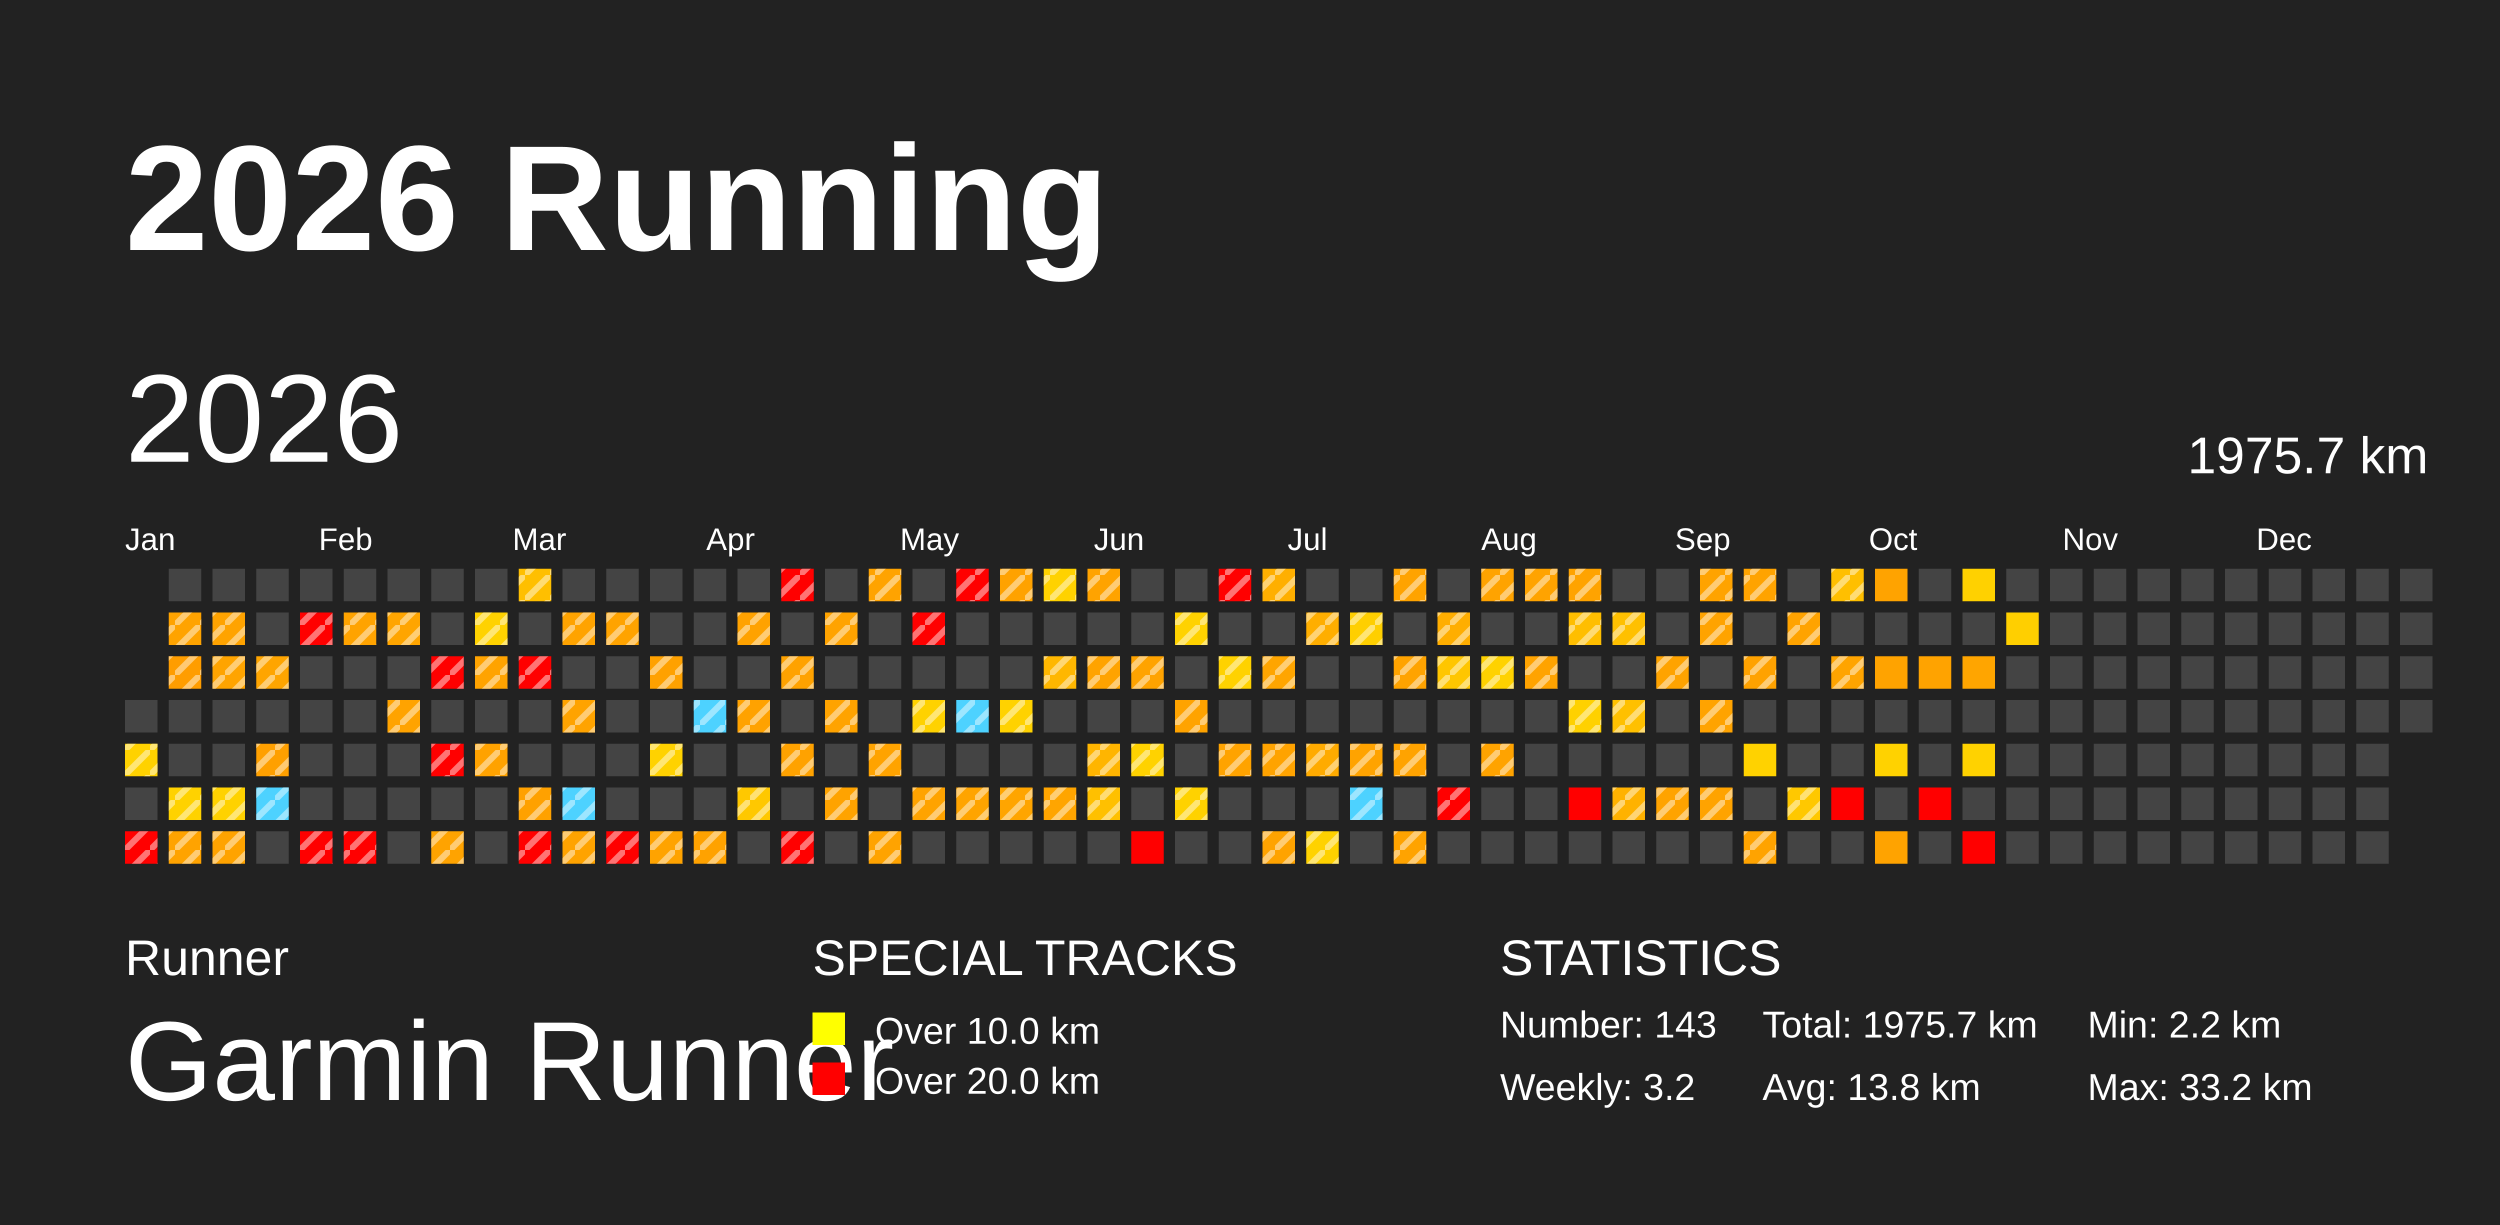
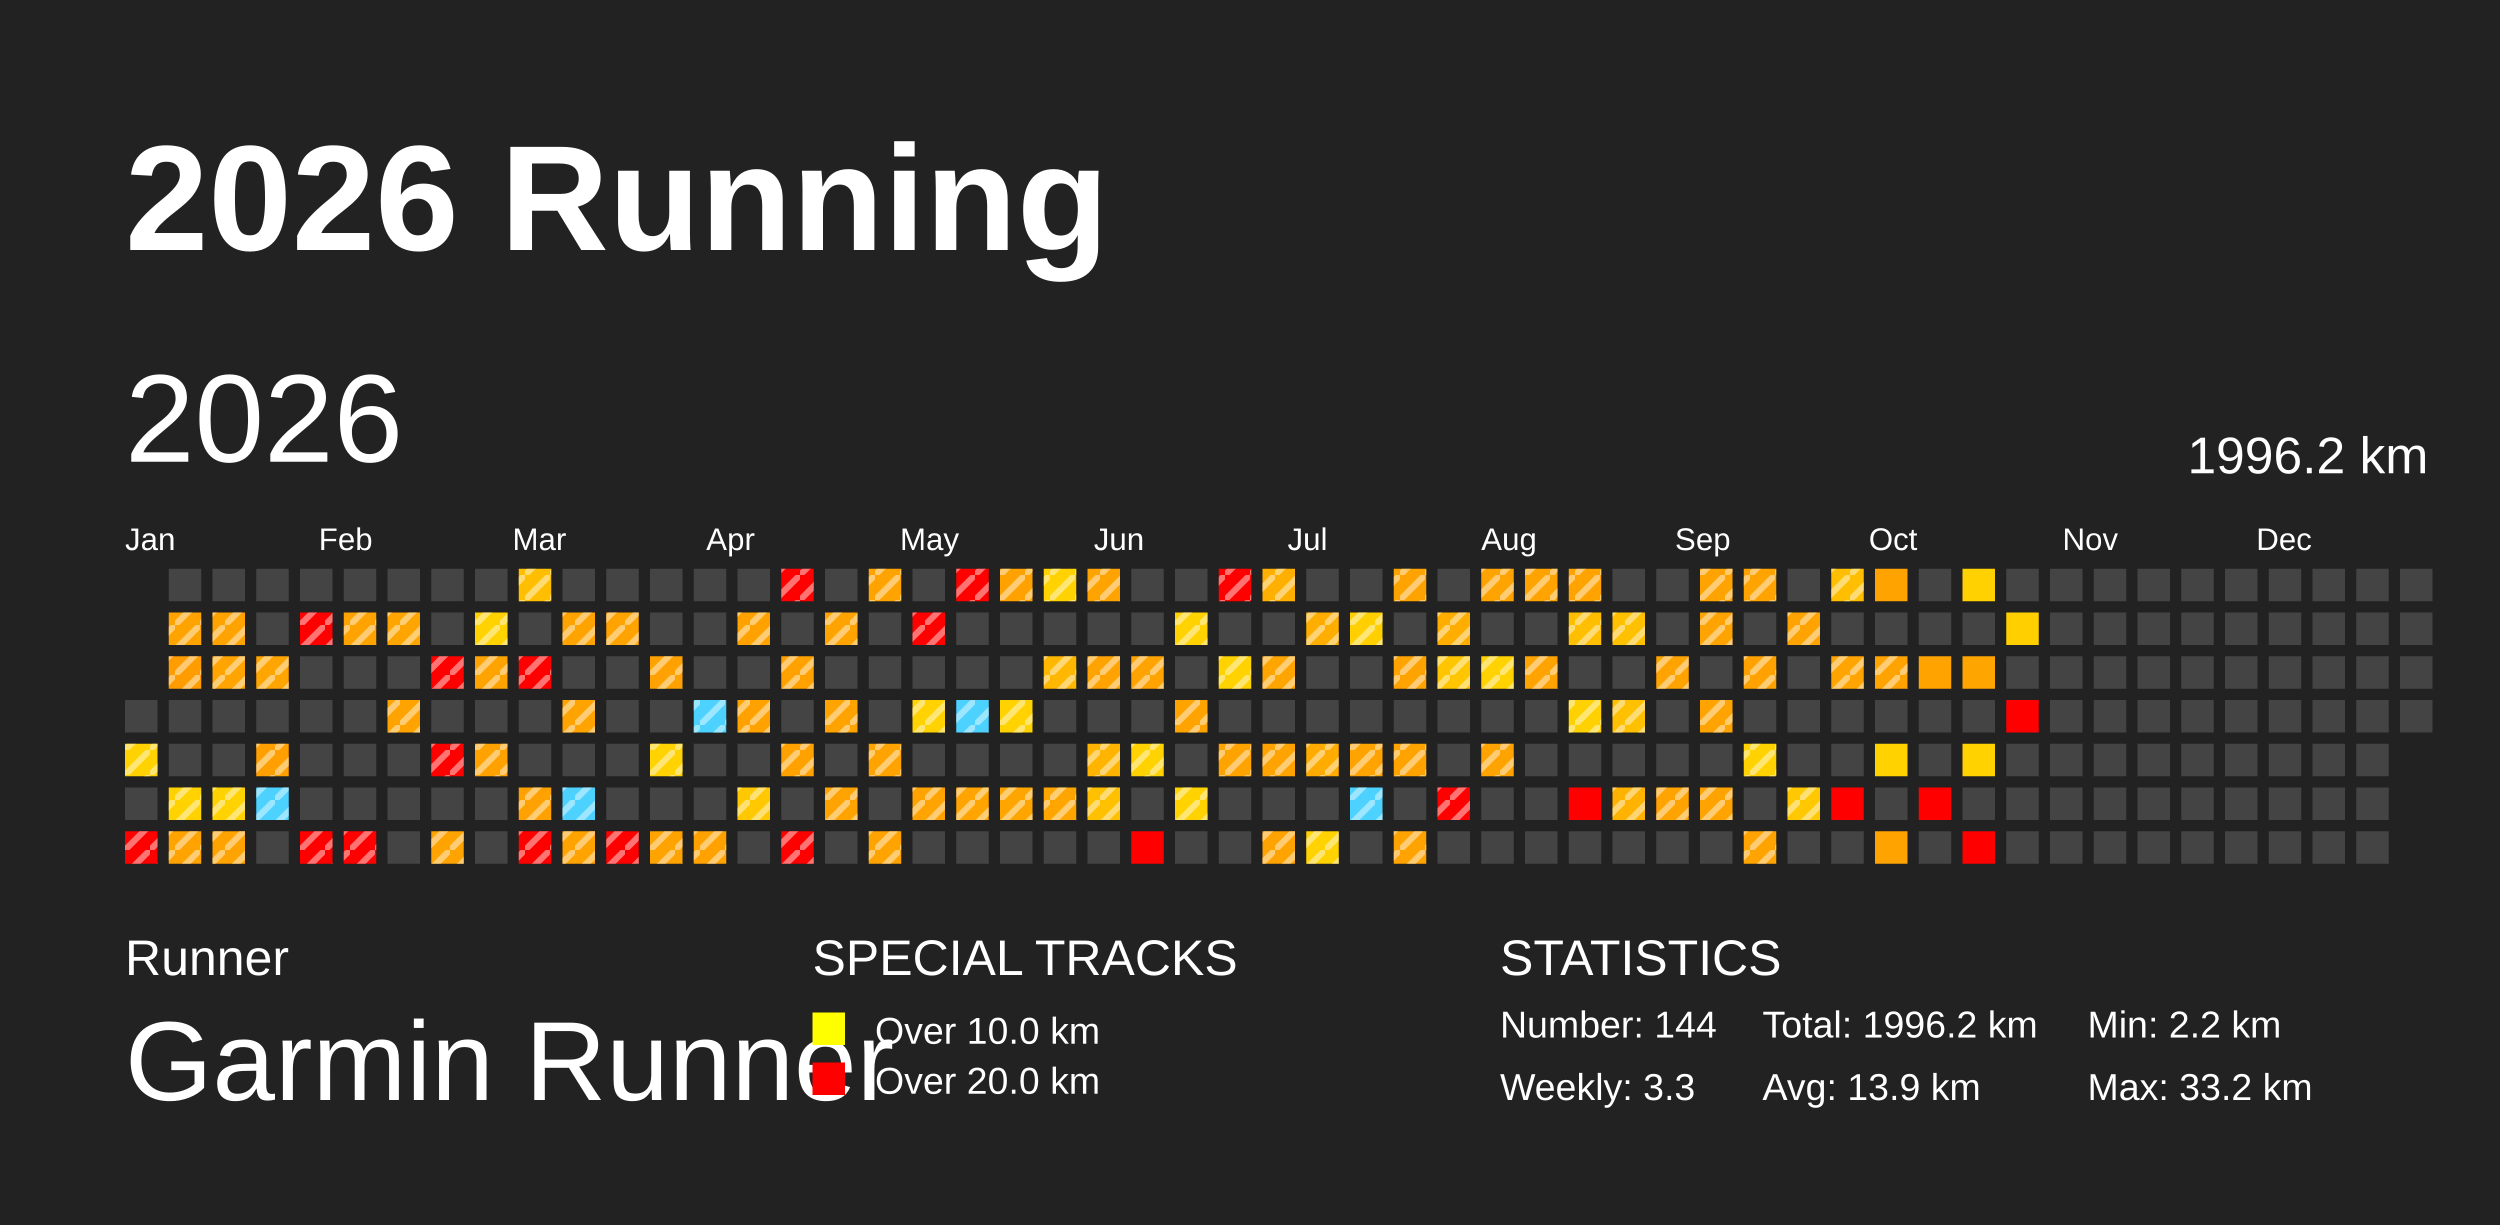
<svg xmlns="http://www.w3.org/2000/svg" baseProfile="full" height="98mm" version="1.1" viewBox="0,0,200,98" width="200mm">
  <defs>
    <pattern height="2" id="indoor-stripe" patternUnits="userSpaceOnUse" width="2">
      <line stroke="white" stroke-opacity="0.45" stroke-width="0.5" x1="0" x2="2" y1="2" y2="0" />
    </pattern>
  </defs>
  <rect fill="#222222" height="98" width="200" x="0" y="0" />
  <text fill="#FFFFFF" style="font-size:12px; font-family:Arial; font-weight:bold;" x="10" y="20">2026 Running</text>
  <text fill="#FFFFFF" style="font-size:4px; font-family:Arial" x="10" y="78">Runner</text>
  <text fill="#FFFFFF" style="font-size:9px; font-family:Arial" x="10" y="88">Garmin Runner</text>
  <text fill="#FFFFFF" style="font-size:4px; font-family:Arial" x="65" y="78">SPECIAL TRACKS</text>
  <rect fill="yellow" height="2.6" width="2.6" x="65" y="81" />
  <text fill="#FFFFFF" style="font-size:3px; font-family:Arial" x="70" y="83.5">Over 10.0 km</text>
  <rect fill="red" height="2.6" width="2.6" x="65" y="85" />
  <text fill="#FFFFFF" style="font-size:3px; font-family:Arial" x="70" y="87.5">Over 20.0 km</text>
  <text fill="#FFFFFF" style="font-size:4px; font-family:Arial" x="120" y="78">STATISTICS</text>
-   <text fill="#FFFFFF" style="font-size:3px; font-family:Arial" x="120" y="83">Number: 143</text>
-   <text fill="#FFFFFF" style="font-size:3px; font-family:Arial" x="120" y="88">Weekly: 3.2</text>
-   <text fill="#FFFFFF" style="font-size:3px; font-family:Arial" x="141" y="83">Total: 1975.7 km</text>
-   <text fill="#FFFFFF" style="font-size:3px; font-family:Arial" x="141" y="88">Avg: 13.8 km</text>
+   <text fill="#FFFFFF" style="font-size:3px; font-family:Arial" x="120" y="83">Number: 144</text>
+   <text fill="#FFFFFF" style="font-size:3px; font-family:Arial" x="120" y="88">Weekly: 3.3</text>
+   <text fill="#FFFFFF" style="font-size:3px; font-family:Arial" x="141" y="83">Total: 1996.2 km</text>
+   <text fill="#FFFFFF" style="font-size:3px; font-family:Arial" x="141" y="88">Avg: 13.9 km</text>
  <text fill="#FFFFFF" style="font-size:3px; font-family:Arial" x="167" y="83">Min: 2.2 km</text>
  <text fill="#FFFFFF" style="font-size:3px; font-family:Arial" x="167" y="88">Max: 33.2 km</text>
  <text dominant-baseline="hanging" fill="#FFFFFF" style="font-size:10.0px; font-family:Arial;" x="10" y="30">2026</text>
-   <text dominant-baseline="hanging" fill="#FFFFFF" style="font-size:4.125px; font-family:Arial;" x="175" y="35">1975.7 km</text>
+   <text dominant-baseline="hanging" fill="#FFFFFF" style="font-size:4.125px; font-family:Arial;" x="175" y="35">1996.2 km</text>
  <text fill="#FFFFFF" style="font-size:2.5px; font-family:Arial" x="10.0" y="44">Jan</text>
  <text fill="#FFFFFF" style="font-size:2.5px; font-family:Arial" x="25.5" y="44">Feb</text>
  <text fill="#FFFFFF" style="font-size:2.5px; font-family:Arial" x="41.0" y="44">Mar</text>
  <text fill="#FFFFFF" style="font-size:2.5px; font-family:Arial" x="56.5" y="44">Apr</text>
  <text fill="#FFFFFF" style="font-size:2.5px; font-family:Arial" x="72.0" y="44">May</text>
  <text fill="#FFFFFF" style="font-size:2.5px; font-family:Arial" x="87.5" y="44">Jun</text>
  <text fill="#FFFFFF" style="font-size:2.5px; font-family:Arial" x="103.0" y="44">Jul</text>
  <text fill="#FFFFFF" style="font-size:2.5px; font-family:Arial" x="118.5" y="44">Aug</text>
  <text fill="#FFFFFF" style="font-size:2.5px; font-family:Arial" x="134.0" y="44">Sep</text>
  <text fill="#FFFFFF" style="font-size:2.5px; font-family:Arial" x="149.5" y="44">Oct</text>
  <text fill="#FFFFFF" style="font-size:2.5px; font-family:Arial" x="165.0" y="44">Nov</text>
  <text fill="#FFFFFF" style="font-size:2.5px; font-family:Arial" x="180.5" y="44">Dec</text>
  <rect fill="#444444" height="2.6" width="2.6" x="10.0" y="56.0" />
  <rect fill="#ffd200" height="2.6" width="2.6" x="10.0" y="59.5" />
  <rect fill="url(#indoor-stripe)" height="2.6" style="pointer-events: none;" width="2.6" x="10.0" y="59.5" />
  <rect fill="#444444" height="2.6" width="2.6" x="10.0" y="63.0" />
  <rect fill="red" height="2.6" width="2.6" x="10.0" y="66.5" />
  <rect fill="url(#indoor-stripe)" height="2.6" style="pointer-events: none;" width="2.6" x="10.0" y="66.5" />
  <rect fill="#444444" height="2.6" width="2.6" x="13.5" y="45.5" />
  <rect fill="#ffa300" height="2.6" width="2.6" x="13.5" y="49.0" />
  <rect fill="url(#indoor-stripe)" height="2.6" style="pointer-events: none;" width="2.6" x="13.5" y="49.0" />
  <rect fill="#ff9d00" height="2.6" width="2.6" x="13.5" y="52.5" />
  <rect fill="url(#indoor-stripe)" height="2.6" style="pointer-events: none;" width="2.6" x="13.5" y="52.5" />
  <rect fill="#444444" height="2.6" width="2.6" x="13.5" y="56.0" />
  <rect fill="#444444" height="2.6" width="2.6" x="13.5" y="59.5" />
  <rect fill="#ffd200" height="2.6" width="2.6" x="13.5" y="63.0" />
  <rect fill="url(#indoor-stripe)" height="2.6" style="pointer-events: none;" width="2.6" x="13.5" y="63.0" />
  <rect fill="#ffa300" height="2.6" width="2.6" x="13.5" y="66.5" />
  <rect fill="url(#indoor-stripe)" height="2.6" style="pointer-events: none;" width="2.6" x="13.5" y="66.5" />
  <rect fill="#444444" height="2.6" width="2.6" x="17.0" y="45.5" />
  <rect fill="#ffa300" height="2.6" width="2.6" x="17.0" y="49.0" />
  <rect fill="url(#indoor-stripe)" height="2.6" style="pointer-events: none;" width="2.6" x="17.0" y="49.0" />
  <rect fill="#ffa400" height="2.6" width="2.6" x="17.0" y="52.5" />
  <rect fill="url(#indoor-stripe)" height="2.6" style="pointer-events: none;" width="2.6" x="17.0" y="52.5" />
  <rect fill="#444444" height="2.6" width="2.6" x="17.0" y="56.0" />
  <rect fill="#444444" height="2.6" width="2.6" x="17.0" y="59.5" />
  <rect fill="#ffd200" height="2.6" width="2.6" x="17.0" y="63.0" />
  <rect fill="url(#indoor-stripe)" height="2.6" style="pointer-events: none;" width="2.6" x="17.0" y="63.0" />
  <rect fill="#ffa300" height="2.6" width="2.6" x="17.0" y="66.5" />
  <rect fill="url(#indoor-stripe)" height="2.6" style="pointer-events: none;" width="2.6" x="17.0" y="66.5" />
  <rect fill="#444444" height="2.6" width="2.6" x="20.5" y="45.5" />
  <rect fill="#444444" height="2.6" width="2.6" x="20.5" y="49.0" />
  <rect fill="#ffa500" height="2.6" width="2.6" x="20.5" y="52.5" />
  <rect fill="url(#indoor-stripe)" height="2.6" style="pointer-events: none;" width="2.6" x="20.5" y="52.5" />
  <rect fill="#444444" height="2.6" width="2.6" x="20.5" y="56.0" />
  <rect fill="#ffa000" height="2.6" width="2.6" x="20.5" y="59.5" />
  <rect fill="url(#indoor-stripe)" height="2.6" style="pointer-events: none;" width="2.6" x="20.5" y="59.5" />
  <rect fill="#4dd2ff" height="2.6" width="2.6" x="20.5" y="63.0" />
  <rect fill="url(#indoor-stripe)" height="2.6" style="pointer-events: none;" width="2.6" x="20.5" y="63.0" />
  <rect fill="#444444" height="2.6" width="2.6" x="20.5" y="66.5" />
  <rect fill="#444444" height="2.6" width="2.6" x="24.0" y="45.5" />
  <rect fill="red" height="2.6" width="2.6" x="24.0" y="49.0" />
  <rect fill="url(#indoor-stripe)" height="2.6" style="pointer-events: none;" width="2.6" x="24.0" y="49.0" />
  <rect fill="#444444" height="2.6" width="2.6" x="24.0" y="52.5" />
  <rect fill="#444444" height="2.6" width="2.6" x="24.0" y="56.0" />
  <rect fill="#444444" height="2.6" width="2.6" x="24.0" y="59.5" />
  <rect fill="#444444" height="2.6" width="2.6" x="24.0" y="63.0" />
  <rect fill="red" height="2.6" width="2.6" x="24.0" y="66.5" />
  <rect fill="url(#indoor-stripe)" height="2.6" style="pointer-events: none;" width="2.6" x="24.0" y="66.5" />
  <rect fill="#444444" height="2.6" width="2.6" x="27.5" y="45.5" />
  <rect fill="#ffa300" height="2.6" width="2.6" x="27.5" y="49.0" />
  <rect fill="url(#indoor-stripe)" height="2.6" style="pointer-events: none;" width="2.6" x="27.5" y="49.0" />
  <rect fill="#444444" height="2.6" width="2.6" x="27.5" y="52.5" />
  <rect fill="#444444" height="2.6" width="2.6" x="27.5" y="56.0" />
  <rect fill="#444444" height="2.6" width="2.6" x="27.5" y="59.5" />
  <rect fill="#444444" height="2.6" width="2.6" x="27.5" y="63.0" />
  <rect fill="red" height="2.6" width="2.6" x="27.5" y="66.5" />
  <rect fill="url(#indoor-stripe)" height="2.6" style="pointer-events: none;" width="2.6" x="27.5" y="66.5" />
  <rect fill="#444444" height="2.6" width="2.6" x="31.0" y="45.5" />
  <rect fill="#ffa500" height="2.6" width="2.6" x="31.0" y="49.0" />
  <rect fill="url(#indoor-stripe)" height="2.6" style="pointer-events: none;" width="2.6" x="31.0" y="49.0" />
  <rect fill="#444444" height="2.6" width="2.6" x="31.0" y="52.5" />
  <rect fill="#ffa300" height="2.6" width="2.6" x="31.0" y="56.0" />
  <rect fill="url(#indoor-stripe)" height="2.6" style="pointer-events: none;" width="2.6" x="31.0" y="56.0" />
  <rect fill="#444444" height="2.6" width="2.6" x="31.0" y="59.5" />
  <rect fill="#444444" height="2.6" width="2.6" x="31.0" y="63.0" />
  <rect fill="#444444" height="2.6" width="2.6" x="31.0" y="66.5" />
  <rect fill="#444444" height="2.6" width="2.6" x="34.5" y="45.5" />
  <rect fill="#444444" height="2.6" width="2.6" x="34.5" y="49.0" />
  <rect fill="red" height="2.6" width="2.6" x="34.5" y="52.5" />
  <rect fill="url(#indoor-stripe)" height="2.6" style="pointer-events: none;" width="2.6" x="34.5" y="52.5" />
  <rect fill="#444444" height="2.6" width="2.6" x="34.5" y="56.0" />
  <rect fill="red" height="2.6" width="2.6" x="34.5" y="59.5" />
  <rect fill="url(#indoor-stripe)" height="2.6" style="pointer-events: none;" width="2.6" x="34.5" y="59.5" />
  <rect fill="#444444" height="2.6" width="2.6" x="34.5" y="63.0" />
  <rect fill="#ffa300" height="2.6" width="2.6" x="34.5" y="66.5" />
  <rect fill="url(#indoor-stripe)" height="2.6" style="pointer-events: none;" width="2.6" x="34.5" y="66.5" />
  <rect fill="#444444" height="2.6" width="2.6" x="38.0" y="45.5" />
  <rect fill="#ffd200" height="2.6" width="2.6" x="38.0" y="49.0" />
  <rect fill="url(#indoor-stripe)" height="2.6" style="pointer-events: none;" width="2.6" x="38.0" y="49.0" />
  <rect fill="#ffa300" height="2.6" width="2.6" x="38.0" y="52.5" />
  <rect fill="url(#indoor-stripe)" height="2.6" style="pointer-events: none;" width="2.6" x="38.0" y="52.5" />
  <rect fill="#444444" height="2.6" width="2.6" x="38.0" y="56.0" />
  <rect fill="#ffa200" height="2.6" width="2.6" x="38.0" y="59.5" />
  <rect fill="url(#indoor-stripe)" height="2.6" style="pointer-events: none;" width="2.6" x="38.0" y="59.5" />
  <rect fill="#444444" height="2.6" width="2.6" x="38.0" y="63.0" />
  <rect fill="#444444" height="2.6" width="2.6" x="38.0" y="66.5" />
  <rect fill="#ffbf00" height="2.6" width="2.6" x="41.5" y="45.5" />
  <rect fill="url(#indoor-stripe)" height="2.6" style="pointer-events: none;" width="2.6" x="41.5" y="45.5" />
  <rect fill="#444444" height="2.6" width="2.6" x="41.5" y="49.0" />
  <rect fill="red" height="2.6" width="2.6" x="41.5" y="52.5" />
  <rect fill="url(#indoor-stripe)" height="2.6" style="pointer-events: none;" width="2.6" x="41.5" y="52.5" />
  <rect fill="#444444" height="2.6" width="2.6" x="41.5" y="56.0" />
  <rect fill="#444444" height="2.6" width="2.6" x="41.5" y="59.5" />
  <rect fill="#ffa100" height="2.6" width="2.6" x="41.5" y="63.0" />
  <rect fill="url(#indoor-stripe)" height="2.6" style="pointer-events: none;" width="2.6" x="41.5" y="63.0" />
  <rect fill="red" height="2.6" width="2.6" x="41.5" y="66.5" />
  <rect fill="url(#indoor-stripe)" height="2.6" style="pointer-events: none;" width="2.6" x="41.5" y="66.5" />
  <rect fill="#444444" height="2.6" width="2.6" x="45.0" y="45.5" />
  <rect fill="#ffa300" height="2.6" width="2.6" x="45.0" y="49.0" />
  <rect fill="url(#indoor-stripe)" height="2.6" style="pointer-events: none;" width="2.6" x="45.0" y="49.0" />
  <rect fill="#444444" height="2.6" width="2.6" x="45.0" y="52.5" />
  <rect fill="#ffa300" height="2.6" width="2.6" x="45.0" y="56.0" />
  <rect fill="url(#indoor-stripe)" height="2.6" style="pointer-events: none;" width="2.6" x="45.0" y="56.0" />
  <rect fill="#444444" height="2.6" width="2.6" x="45.0" y="59.5" />
  <rect fill="#4dd2ff" height="2.6" width="2.6" x="45.0" y="63.0" />
  <rect fill="url(#indoor-stripe)" height="2.6" style="pointer-events: none;" width="2.6" x="45.0" y="63.0" />
  <rect fill="#ffa300" height="2.6" width="2.6" x="45.0" y="66.5" />
  <rect fill="url(#indoor-stripe)" height="2.6" style="pointer-events: none;" width="2.6" x="45.0" y="66.5" />
  <rect fill="#444444" height="2.6" width="2.6" x="48.5" y="45.5" />
  <rect fill="#ffa300" height="2.6" width="2.6" x="48.5" y="49.0" />
  <rect fill="url(#indoor-stripe)" height="2.6" style="pointer-events: none;" width="2.6" x="48.5" y="49.0" />
  <rect fill="#444444" height="2.6" width="2.6" x="48.5" y="52.5" />
  <rect fill="#444444" height="2.6" width="2.6" x="48.5" y="56.0" />
  <rect fill="#444444" height="2.6" width="2.6" x="48.5" y="59.5" />
  <rect fill="#444444" height="2.6" width="2.6" x="48.5" y="63.0" />
  <rect fill="red" height="2.6" width="2.6" x="48.5" y="66.5" />
  <rect fill="url(#indoor-stripe)" height="2.6" style="pointer-events: none;" width="2.6" x="48.5" y="66.5" />
  <rect fill="#444444" height="2.6" width="2.6" x="52.0" y="45.5" />
  <rect fill="#444444" height="2.6" width="2.6" x="52.0" y="49.0" />
  <rect fill="#ffa100" height="2.6" width="2.6" x="52.0" y="52.5" />
  <rect fill="url(#indoor-stripe)" height="2.6" style="pointer-events: none;" width="2.6" x="52.0" y="52.5" />
  <rect fill="#444444" height="2.6" width="2.6" x="52.0" y="56.0" />
  <rect fill="#ffd200" height="2.6" width="2.6" x="52.0" y="59.5" />
  <rect fill="url(#indoor-stripe)" height="2.6" style="pointer-events: none;" width="2.6" x="52.0" y="59.5" />
  <rect fill="#444444" height="2.6" width="2.6" x="52.0" y="63.0" />
  <rect fill="#ffa300" height="2.6" width="2.6" x="52.0" y="66.5" />
  <rect fill="url(#indoor-stripe)" height="2.6" style="pointer-events: none;" width="2.6" x="52.0" y="66.5" />
  <rect fill="#444444" height="2.6" width="2.6" x="55.5" y="45.5" />
  <rect fill="#444444" height="2.6" width="2.6" x="55.5" y="49.0" />
  <rect fill="#444444" height="2.6" width="2.6" x="55.5" y="52.5" />
  <rect fill="#4dd2ff" height="2.6" width="2.6" x="55.5" y="56.0" />
  <rect fill="url(#indoor-stripe)" height="2.6" style="pointer-events: none;" width="2.6" x="55.5" y="56.0" />
  <rect fill="#444444" height="2.6" width="2.6" x="55.5" y="59.5" />
  <rect fill="#444444" height="2.6" width="2.6" x="55.5" y="63.0" />
  <rect fill="#ffa200" height="2.6" width="2.6" x="55.5" y="66.5" />
  <rect fill="url(#indoor-stripe)" height="2.6" style="pointer-events: none;" width="2.6" x="55.5" y="66.5" />
  <rect fill="#444444" height="2.6" width="2.6" x="59.0" y="45.5" />
  <rect fill="#ffa200" height="2.6" width="2.6" x="59.0" y="49.0" />
  <rect fill="url(#indoor-stripe)" height="2.6" style="pointer-events: none;" width="2.6" x="59.0" y="49.0" />
  <rect fill="#444444" height="2.6" width="2.6" x="59.0" y="52.5" />
  <rect fill="#ffa200" height="2.6" width="2.6" x="59.0" y="56.0" />
  <rect fill="url(#indoor-stripe)" height="2.6" style="pointer-events: none;" width="2.6" x="59.0" y="56.0" />
  <rect fill="#444444" height="2.6" width="2.6" x="59.0" y="59.5" />
  <rect fill="#ffc800" height="2.6" width="2.6" x="59.0" y="63.0" />
  <rect fill="url(#indoor-stripe)" height="2.6" style="pointer-events: none;" width="2.6" x="59.0" y="63.0" />
  <rect fill="#444444" height="2.6" width="2.6" x="59.0" y="66.5" />
  <rect fill="red" height="2.6" width="2.6" x="62.5" y="45.5" />
  <rect fill="url(#indoor-stripe)" height="2.6" style="pointer-events: none;" width="2.6" x="62.5" y="45.5" />
  <rect fill="#444444" height="2.6" width="2.6" x="62.5" y="49.0" />
  <rect fill="#ffa200" height="2.6" width="2.6" x="62.5" y="52.5" />
  <rect fill="url(#indoor-stripe)" height="2.6" style="pointer-events: none;" width="2.6" x="62.5" y="52.5" />
  <rect fill="#444444" height="2.6" width="2.6" x="62.5" y="56.0" />
  <rect fill="#ffa200" height="2.6" width="2.6" x="62.5" y="59.5" />
  <rect fill="url(#indoor-stripe)" height="2.6" style="pointer-events: none;" width="2.6" x="62.5" y="59.5" />
  <rect fill="#444444" height="2.6" width="2.6" x="62.5" y="63.0" />
  <rect fill="red" height="2.6" width="2.6" x="62.5" y="66.5" />
  <rect fill="url(#indoor-stripe)" height="2.6" style="pointer-events: none;" width="2.6" x="62.5" y="66.5" />
  <rect fill="#444444" height="2.6" width="2.6" x="66.0" y="45.5" />
  <rect fill="#ffa300" height="2.6" width="2.6" x="66.0" y="49.0" />
  <rect fill="url(#indoor-stripe)" height="2.6" style="pointer-events: none;" width="2.6" x="66.0" y="49.0" />
  <rect fill="#444444" height="2.6" width="2.6" x="66.0" y="52.5" />
  <rect fill="#ffa300" height="2.6" width="2.6" x="66.0" y="56.0" />
  <rect fill="url(#indoor-stripe)" height="2.6" style="pointer-events: none;" width="2.6" x="66.0" y="56.0" />
  <rect fill="#444444" height="2.6" width="2.6" x="66.0" y="59.5" />
  <rect fill="#ffa300" height="2.6" width="2.6" x="66.0" y="63.0" />
  <rect fill="url(#indoor-stripe)" height="2.6" style="pointer-events: none;" width="2.6" x="66.0" y="63.0" />
  <rect fill="#444444" height="2.6" width="2.6" x="66.0" y="66.5" />
  <rect fill="#ffa300" height="2.6" width="2.6" x="69.5" y="45.5" />
  <rect fill="url(#indoor-stripe)" height="2.6" style="pointer-events: none;" width="2.6" x="69.5" y="45.5" />
  <rect fill="#444444" height="2.6" width="2.6" x="69.5" y="49.0" />
  <rect fill="#444444" height="2.6" width="2.6" x="69.5" y="52.5" />
  <rect fill="#444444" height="2.6" width="2.6" x="69.5" y="56.0" />
  <rect fill="#ffa300" height="2.6" width="2.6" x="69.5" y="59.5" />
  <rect fill="url(#indoor-stripe)" height="2.6" style="pointer-events: none;" width="2.6" x="69.5" y="59.5" />
  <rect fill="#444444" height="2.6" width="2.6" x="69.5" y="63.0" />
  <rect fill="#ffa300" height="2.6" width="2.6" x="69.5" y="66.5" />
  <rect fill="url(#indoor-stripe)" height="2.6" style="pointer-events: none;" width="2.6" x="69.5" y="66.5" />
  <rect fill="#444444" height="2.6" width="2.6" x="73.0" y="45.5" />
  <rect fill="red" height="2.6" width="2.6" x="73.0" y="49.0" />
  <rect fill="url(#indoor-stripe)" height="2.6" style="pointer-events: none;" width="2.6" x="73.0" y="49.0" />
  <rect fill="#444444" height="2.6" width="2.6" x="73.0" y="52.5" />
  <rect fill="#ffd200" height="2.6" width="2.6" x="73.0" y="56.0" />
  <rect fill="url(#indoor-stripe)" height="2.6" style="pointer-events: none;" width="2.6" x="73.0" y="56.0" />
  <rect fill="#444444" height="2.6" width="2.6" x="73.0" y="59.5" />
  <rect fill="#ffa300" height="2.6" width="2.6" x="73.0" y="63.0" />
  <rect fill="url(#indoor-stripe)" height="2.6" style="pointer-events: none;" width="2.6" x="73.0" y="63.0" />
  <rect fill="#444444" height="2.6" width="2.6" x="73.0" y="66.5" />
  <rect fill="red" height="2.6" width="2.6" x="76.5" y="45.5" />
  <rect fill="url(#indoor-stripe)" height="2.6" style="pointer-events: none;" width="2.6" x="76.5" y="45.5" />
  <rect fill="#444444" height="2.6" width="2.6" x="76.5" y="49.0" />
  <rect fill="#444444" height="2.6" width="2.6" x="76.5" y="52.5" />
  <rect fill="#4dd2ff" height="2.6" width="2.6" x="76.5" y="56.0" />
  <rect fill="url(#indoor-stripe)" height="2.6" style="pointer-events: none;" width="2.6" x="76.5" y="56.0" />
  <rect fill="#444444" height="2.6" width="2.6" x="76.5" y="59.5" />
  <rect fill="#ffa400" height="2.6" width="2.6" x="76.5" y="63.0" />
  <rect fill="url(#indoor-stripe)" height="2.6" style="pointer-events: none;" width="2.6" x="76.5" y="63.0" />
  <rect fill="#444444" height="2.6" width="2.6" x="76.5" y="66.5" />
  <rect fill="#ffa200" height="2.6" width="2.6" x="80.0" y="45.5" />
  <rect fill="url(#indoor-stripe)" height="2.6" style="pointer-events: none;" width="2.6" x="80.0" y="45.5" />
  <rect fill="#444444" height="2.6" width="2.6" x="80.0" y="49.0" />
  <rect fill="#444444" height="2.6" width="2.6" x="80.0" y="52.5" />
  <rect fill="#ffd200" height="2.6" width="2.6" x="80.0" y="56.0" />
  <rect fill="url(#indoor-stripe)" height="2.6" style="pointer-events: none;" width="2.6" x="80.0" y="56.0" />
  <rect fill="#444444" height="2.6" width="2.6" x="80.0" y="59.5" />
  <rect fill="#ffa500" height="2.6" width="2.6" x="80.0" y="63.0" />
  <rect fill="url(#indoor-stripe)" height="2.6" style="pointer-events: none;" width="2.6" x="80.0" y="63.0" />
  <rect fill="#444444" height="2.6" width="2.6" x="80.0" y="66.5" />
  <rect fill="#ffd200" height="2.6" width="2.6" x="83.5" y="45.5" />
  <rect fill="url(#indoor-stripe)" height="2.6" style="pointer-events: none;" width="2.6" x="83.5" y="45.5" />
  <rect fill="#444444" height="2.6" width="2.6" x="83.5" y="49.0" />
  <rect fill="#ffb700" height="2.6" width="2.6" x="83.5" y="52.5" />
  <rect fill="url(#indoor-stripe)" height="2.6" style="pointer-events: none;" width="2.6" x="83.5" y="52.5" />
  <rect fill="#444444" height="2.6" width="2.6" x="83.5" y="56.0" />
  <rect fill="#444444" height="2.6" width="2.6" x="83.5" y="59.5" />
  <rect fill="#ffa500" height="2.6" width="2.6" x="83.5" y="63.0" />
  <rect fill="url(#indoor-stripe)" height="2.6" style="pointer-events: none;" width="2.6" x="83.5" y="63.0" />
  <rect fill="#444444" height="2.6" width="2.6" x="83.5" y="66.5" />
  <rect fill="#ffa300" height="2.6" width="2.6" x="87.0" y="45.5" />
  <rect fill="url(#indoor-stripe)" height="2.6" style="pointer-events: none;" width="2.6" x="87.0" y="45.5" />
  <rect fill="#444444" height="2.6" width="2.6" x="87.0" y="49.0" />
  <rect fill="#ffa300" height="2.6" width="2.6" x="87.0" y="52.5" />
  <rect fill="url(#indoor-stripe)" height="2.6" style="pointer-events: none;" width="2.6" x="87.0" y="52.5" />
  <rect fill="#444444" height="2.6" width="2.6" x="87.0" y="56.0" />
  <rect fill="#ffb500" height="2.6" width="2.6" x="87.0" y="59.5" />
  <rect fill="url(#indoor-stripe)" height="2.6" style="pointer-events: none;" width="2.6" x="87.0" y="59.5" />
  <rect fill="#ffc000" height="2.6" width="2.6" x="87.0" y="63.0" />
  <rect fill="url(#indoor-stripe)" height="2.6" style="pointer-events: none;" width="2.6" x="87.0" y="63.0" />
  <rect fill="#444444" height="2.6" width="2.6" x="87.0" y="66.5" />
  <rect fill="#444444" height="2.6" width="2.6" x="90.5" y="45.5" />
  <rect fill="#444444" height="2.6" width="2.6" x="90.5" y="49.0" />
  <rect fill="#ffa300" height="2.6" width="2.6" x="90.5" y="52.5" />
  <rect fill="url(#indoor-stripe)" height="2.6" style="pointer-events: none;" width="2.6" x="90.5" y="52.5" />
  <rect fill="#444444" height="2.6" width="2.6" x="90.5" y="56.0" />
  <rect fill="#ffd200" height="2.6" width="2.6" x="90.5" y="59.5" />
  <rect fill="url(#indoor-stripe)" height="2.6" style="pointer-events: none;" width="2.6" x="90.5" y="59.5" />
  <rect fill="#444444" height="2.6" width="2.6" x="90.5" y="63.0" />
  <rect fill="red" height="2.6" width="2.6" x="90.5" y="66.5" />
  <rect fill="#444444" height="2.6" width="2.6" x="94.0" y="45.5" />
  <rect fill="#ffd200" height="2.6" width="2.6" x="94.0" y="49.0" />
  <rect fill="url(#indoor-stripe)" height="2.6" style="pointer-events: none;" width="2.6" x="94.0" y="49.0" />
  <rect fill="#444444" height="2.6" width="2.6" x="94.0" y="52.5" />
  <rect fill="#ffa300" height="2.6" width="2.6" x="94.0" y="56.0" />
  <rect fill="url(#indoor-stripe)" height="2.6" style="pointer-events: none;" width="2.6" x="94.0" y="56.0" />
  <rect fill="#444444" height="2.6" width="2.6" x="94.0" y="59.5" />
  <rect fill="#ffd200" height="2.6" width="2.6" x="94.0" y="63.0" />
  <rect fill="url(#indoor-stripe)" height="2.6" style="pointer-events: none;" width="2.6" x="94.0" y="63.0" />
  <rect fill="#444444" height="2.6" width="2.6" x="94.0" y="66.5" />
  <rect fill="red" height="2.6" width="2.6" x="97.5" y="45.5" />
  <rect fill="url(#indoor-stripe)" height="2.6" style="pointer-events: none;" width="2.6" x="97.5" y="45.5" />
  <rect fill="#444444" height="2.6" width="2.6" x="97.5" y="49.0" />
  <rect fill="#ffd200" height="2.6" width="2.6" x="97.5" y="52.5" />
  <rect fill="url(#indoor-stripe)" height="2.6" style="pointer-events: none;" width="2.6" x="97.5" y="52.5" />
  <rect fill="#444444" height="2.6" width="2.6" x="97.5" y="56.0" />
  <rect fill="#ffa300" height="2.6" width="2.6" x="97.5" y="59.5" />
  <rect fill="url(#indoor-stripe)" height="2.6" style="pointer-events: none;" width="2.6" x="97.5" y="59.5" />
  <rect fill="#444444" height="2.6" width="2.6" x="97.5" y="63.0" />
  <rect fill="#444444" height="2.6" width="2.6" x="97.5" y="66.5" />
  <rect fill="#ffaf00" height="2.6" width="2.6" x="101.0" y="45.5" />
  <rect fill="url(#indoor-stripe)" height="2.6" style="pointer-events: none;" width="2.6" x="101.0" y="45.5" />
  <rect fill="#444444" height="2.6" width="2.6" x="101.0" y="49.0" />
  <rect fill="#ffa500" height="2.6" width="2.6" x="101.0" y="52.5" />
  <rect fill="url(#indoor-stripe)" height="2.6" style="pointer-events: none;" width="2.6" x="101.0" y="52.5" />
  <rect fill="#444444" height="2.6" width="2.6" x="101.0" y="56.0" />
  <rect fill="#ffa300" height="2.6" width="2.6" x="101.0" y="59.5" />
  <rect fill="url(#indoor-stripe)" height="2.6" style="pointer-events: none;" width="2.6" x="101.0" y="59.5" />
  <rect fill="#444444" height="2.6" width="2.6" x="101.0" y="63.0" />
  <rect fill="#ffa300" height="2.6" width="2.6" x="101.0" y="66.5" />
  <rect fill="url(#indoor-stripe)" height="2.6" style="pointer-events: none;" width="2.6" x="101.0" y="66.5" />
  <rect fill="#444444" height="2.6" width="2.6" x="104.5" y="45.5" />
  <rect fill="#ffae00" height="2.6" width="2.6" x="104.5" y="49.0" />
  <rect fill="url(#indoor-stripe)" height="2.6" style="pointer-events: none;" width="2.6" x="104.5" y="49.0" />
  <rect fill="#444444" height="2.6" width="2.6" x="104.5" y="52.5" />
  <rect fill="#444444" height="2.6" width="2.6" x="104.5" y="56.0" />
  <rect fill="#ffab00" height="2.6" width="2.6" x="104.5" y="59.5" />
  <rect fill="url(#indoor-stripe)" height="2.6" style="pointer-events: none;" width="2.6" x="104.5" y="59.5" />
  <rect fill="#444444" height="2.6" width="2.6" x="104.5" y="63.0" />
  <rect fill="#ffd200" height="2.6" width="2.6" x="104.5" y="66.5" />
  <rect fill="url(#indoor-stripe)" height="2.6" style="pointer-events: none;" width="2.6" x="104.5" y="66.5" />
  <rect fill="#444444" height="2.6" width="2.6" x="108.0" y="45.5" />
  <rect fill="#ffcf00" height="2.6" width="2.6" x="108.0" y="49.0" />
  <rect fill="url(#indoor-stripe)" height="2.6" style="pointer-events: none;" width="2.6" x="108.0" y="49.0" />
  <rect fill="#444444" height="2.6" width="2.6" x="108.0" y="52.5" />
  <rect fill="#444444" height="2.6" width="2.6" x="108.0" y="56.0" />
  <rect fill="#ffa300" height="2.6" width="2.6" x="108.0" y="59.5" />
  <rect fill="url(#indoor-stripe)" height="2.6" style="pointer-events: none;" width="2.6" x="108.0" y="59.5" />
  <rect fill="#4dd2ff" height="2.6" width="2.6" x="108.0" y="63.0" />
  <rect fill="url(#indoor-stripe)" height="2.6" style="pointer-events: none;" width="2.6" x="108.0" y="63.0" />
  <rect fill="#444444" height="2.6" width="2.6" x="108.0" y="66.5" />
  <rect fill="#ffa300" height="2.6" width="2.6" x="111.5" y="45.5" />
  <rect fill="url(#indoor-stripe)" height="2.6" style="pointer-events: none;" width="2.6" x="111.5" y="45.5" />
  <rect fill="#444444" height="2.6" width="2.6" x="111.5" y="49.0" />
  <rect fill="#ffa300" height="2.6" width="2.6" x="111.5" y="52.5" />
  <rect fill="url(#indoor-stripe)" height="2.6" style="pointer-events: none;" width="2.6" x="111.5" y="52.5" />
  <rect fill="#444444" height="2.6" width="2.6" x="111.5" y="56.0" />
  <rect fill="#ffa300" height="2.6" width="2.6" x="111.5" y="59.5" />
  <rect fill="url(#indoor-stripe)" height="2.6" style="pointer-events: none;" width="2.6" x="111.5" y="59.5" />
  <rect fill="#444444" height="2.6" width="2.6" x="111.5" y="63.0" />
  <rect fill="#ffa300" height="2.6" width="2.6" x="111.5" y="66.5" />
  <rect fill="url(#indoor-stripe)" height="2.6" style="pointer-events: none;" width="2.6" x="111.5" y="66.5" />
  <rect fill="#444444" height="2.6" width="2.6" x="115.0" y="45.5" />
  <rect fill="#ffae00" height="2.6" width="2.6" x="115.0" y="49.0" />
  <rect fill="url(#indoor-stripe)" height="2.6" style="pointer-events: none;" width="2.6" x="115.0" y="49.0" />
  <rect fill="#ffc600" height="2.6" width="2.6" x="115.0" y="52.5" />
  <rect fill="url(#indoor-stripe)" height="2.6" style="pointer-events: none;" width="2.6" x="115.0" y="52.5" />
  <rect fill="#444444" height="2.6" width="2.6" x="115.0" y="56.0" />
  <rect fill="#444444" height="2.6" width="2.6" x="115.0" y="59.5" />
  <rect fill="red" height="2.6" width="2.6" x="115.0" y="63.0" />
  <rect fill="url(#indoor-stripe)" height="2.6" style="pointer-events: none;" width="2.6" x="115.0" y="63.0" />
  <rect fill="#444444" height="2.6" width="2.6" x="115.0" y="66.5" />
  <rect fill="#ffa300" height="2.6" width="2.6" x="118.5" y="45.5" />
  <rect fill="url(#indoor-stripe)" height="2.6" style="pointer-events: none;" width="2.6" x="118.5" y="45.5" />
  <rect fill="#444444" height="2.6" width="2.6" x="118.5" y="49.0" />
  <rect fill="#ffd200" height="2.6" width="2.6" x="118.5" y="52.5" />
  <rect fill="url(#indoor-stripe)" height="2.6" style="pointer-events: none;" width="2.6" x="118.5" y="52.5" />
  <rect fill="#444444" height="2.6" width="2.6" x="118.5" y="56.0" />
  <rect fill="#ffa300" height="2.6" width="2.6" x="118.5" y="59.5" />
  <rect fill="url(#indoor-stripe)" height="2.6" style="pointer-events: none;" width="2.6" x="118.5" y="59.5" />
  <rect fill="#444444" height="2.6" width="2.6" x="118.5" y="63.0" />
  <rect fill="#444444" height="2.6" width="2.6" x="118.5" y="66.5" />
  <rect fill="#ffa300" height="2.6" width="2.6" x="122.0" y="45.5" />
  <rect fill="url(#indoor-stripe)" height="2.6" style="pointer-events: none;" width="2.6" x="122.0" y="45.5" />
  <rect fill="#444444" height="2.6" width="2.6" x="122.0" y="49.0" />
  <rect fill="#ffa300" height="2.6" width="2.6" x="122.0" y="52.5" />
  <rect fill="url(#indoor-stripe)" height="2.6" style="pointer-events: none;" width="2.6" x="122.0" y="52.5" />
  <rect fill="#444444" height="2.6" width="2.6" x="122.0" y="56.0" />
  <rect fill="#444444" height="2.6" width="2.6" x="122.0" y="59.5" />
  <rect fill="#444444" height="2.6" width="2.6" x="122.0" y="63.0" />
  <rect fill="#444444" height="2.6" width="2.6" x="122.0" y="66.5" />
  <rect fill="#ffa300" height="2.6" width="2.6" x="125.5" y="45.5" />
  <rect fill="url(#indoor-stripe)" height="2.6" style="pointer-events: none;" width="2.6" x="125.5" y="45.5" />
  <rect fill="#ffbe00" height="2.6" width="2.6" x="125.5" y="49.0" />
  <rect fill="url(#indoor-stripe)" height="2.6" style="pointer-events: none;" width="2.6" x="125.5" y="49.0" />
  <rect fill="#444444" height="2.6" width="2.6" x="125.5" y="52.5" />
  <rect fill="#ffd100" height="2.6" width="2.6" x="125.5" y="56.0" />
  <rect fill="url(#indoor-stripe)" height="2.6" style="pointer-events: none;" width="2.6" x="125.5" y="56.0" />
  <rect fill="#444444" height="2.6" width="2.6" x="125.5" y="59.5" />
  <rect fill="red" height="2.6" width="2.6" x="125.5" y="63.0" />
  <rect fill="#444444" height="2.6" width="2.6" x="125.5" y="66.5" />
  <rect fill="#444444" height="2.6" width="2.6" x="129.0" y="45.5" />
  <rect fill="#ffc000" height="2.6" width="2.6" x="129.0" y="49.0" />
  <rect fill="url(#indoor-stripe)" height="2.6" style="pointer-events: none;" width="2.6" x="129.0" y="49.0" />
  <rect fill="#444444" height="2.6" width="2.6" x="129.0" y="52.5" />
  <rect fill="#ffc000" height="2.6" width="2.6" x="129.0" y="56.0" />
  <rect fill="url(#indoor-stripe)" height="2.6" style="pointer-events: none;" width="2.6" x="129.0" y="56.0" />
  <rect fill="#444444" height="2.6" width="2.6" x="129.0" y="59.5" />
  <rect fill="#ffb200" height="2.6" width="2.6" x="129.0" y="63.0" />
  <rect fill="url(#indoor-stripe)" height="2.6" style="pointer-events: none;" width="2.6" x="129.0" y="63.0" />
  <rect fill="#444444" height="2.6" width="2.6" x="129.0" y="66.5" />
  <rect fill="#444444" height="2.6" width="2.6" x="132.5" y="45.5" />
  <rect fill="#444444" height="2.6" width="2.6" x="132.5" y="49.0" />
  <rect fill="#ffa300" height="2.6" width="2.6" x="132.5" y="52.5" />
  <rect fill="url(#indoor-stripe)" height="2.6" style="pointer-events: none;" width="2.6" x="132.5" y="52.5" />
  <rect fill="#444444" height="2.6" width="2.6" x="132.5" y="56.0" />
  <rect fill="#444444" height="2.6" width="2.6" x="132.5" y="59.5" />
  <rect fill="#ffa300" height="2.6" width="2.6" x="132.5" y="63.0" />
  <rect fill="url(#indoor-stripe)" height="2.6" style="pointer-events: none;" width="2.6" x="132.5" y="63.0" />
  <rect fill="#444444" height="2.6" width="2.6" x="132.5" y="66.5" />
  <rect fill="#ffa300" height="2.6" width="2.6" x="136.0" y="45.5" />
  <rect fill="url(#indoor-stripe)" height="2.6" style="pointer-events: none;" width="2.6" x="136.0" y="45.5" />
  <rect fill="#ffa300" height="2.6" width="2.6" x="136.0" y="49.0" />
  <rect fill="url(#indoor-stripe)" height="2.6" style="pointer-events: none;" width="2.6" x="136.0" y="49.0" />
  <rect fill="#444444" height="2.6" width="2.6" x="136.0" y="52.5" />
  <rect fill="#ffa300" height="2.6" width="2.6" x="136.0" y="56.0" />
  <rect fill="url(#indoor-stripe)" height="2.6" style="pointer-events: none;" width="2.6" x="136.0" y="56.0" />
  <rect fill="#444444" height="2.6" width="2.6" x="136.0" y="59.5" />
  <rect fill="#ffa300" height="2.6" width="2.6" x="136.0" y="63.0" />
  <rect fill="url(#indoor-stripe)" height="2.6" style="pointer-events: none;" width="2.6" x="136.0" y="63.0" />
  <rect fill="#444444" height="2.6" width="2.6" x="136.0" y="66.5" />
  <rect fill="#ffa300" height="2.6" width="2.6" x="139.5" y="45.5" />
  <rect fill="url(#indoor-stripe)" height="2.6" style="pointer-events: none;" width="2.6" x="139.5" y="45.5" />
  <rect fill="#444444" height="2.6" width="2.6" x="139.5" y="49.0" />
  <rect fill="#ffa200" height="2.6" width="2.6" x="139.5" y="52.5" />
  <rect fill="url(#indoor-stripe)" height="2.6" style="pointer-events: none;" width="2.6" x="139.5" y="52.5" />
  <rect fill="#444444" height="2.6" width="2.6" x="139.5" y="56.0" />
  <rect fill="#ffd200" height="2.6" width="2.6" x="139.5" y="59.5" />
+   <rect fill="url(#indoor-stripe)" height="2.6" style="pointer-events: none;" width="2.6" x="139.5" y="59.5" />
  <rect fill="#444444" height="2.6" width="2.6" x="139.5" y="63.0" />
  <rect fill="#ffa300" height="2.6" width="2.6" x="139.5" y="66.5" />
  <rect fill="url(#indoor-stripe)" height="2.6" style="pointer-events: none;" width="2.6" x="139.5" y="66.5" />
  <rect fill="#444444" height="2.6" width="2.6" x="143.0" y="45.5" />
  <rect fill="#ffa300" height="2.6" width="2.6" x="143.0" y="49.0" />
  <rect fill="url(#indoor-stripe)" height="2.6" style="pointer-events: none;" width="2.6" x="143.0" y="49.0" />
  <rect fill="#444444" height="2.6" width="2.6" x="143.0" y="52.5" />
  <rect fill="#444444" height="2.6" width="2.6" x="143.0" y="56.0" />
  <rect fill="#444444" height="2.6" width="2.6" x="143.0" y="59.5" />
  <rect fill="#ffc800" height="2.6" width="2.6" x="143.0" y="63.0" />
  <rect fill="url(#indoor-stripe)" height="2.6" style="pointer-events: none;" width="2.6" x="143.0" y="63.0" />
  <rect fill="#444444" height="2.6" width="2.6" x="143.0" y="66.5" />
  <rect fill="#ffbf00" height="2.6" width="2.6" x="146.5" y="45.5" />
  <rect fill="url(#indoor-stripe)" height="2.6" style="pointer-events: none;" width="2.6" x="146.5" y="45.5" />
  <rect fill="#444444" height="2.6" width="2.6" x="146.5" y="49.0" />
  <rect fill="#ffa400" height="2.6" width="2.6" x="146.5" y="52.5" />
  <rect fill="url(#indoor-stripe)" height="2.6" style="pointer-events: none;" width="2.6" x="146.5" y="52.5" />
  <rect fill="#444444" height="2.6" width="2.6" x="146.5" y="56.0" />
  <rect fill="#444444" height="2.6" width="2.6" x="146.5" y="59.5" />
  <rect fill="red" height="2.6" width="2.6" x="146.5" y="63.0" />
  <rect fill="#444444" height="2.6" width="2.6" x="146.5" y="66.5" />
  <rect fill="#ffa300" height="2.6" width="2.6" x="150.0" y="45.5" />
  <rect fill="#444444" height="2.6" width="2.6" x="150.0" y="49.0" />
  <rect fill="#ffa300" height="2.6" width="2.6" x="150.0" y="52.5" />
+   <rect fill="url(#indoor-stripe)" height="2.6" style="pointer-events: none;" width="2.6" x="150.0" y="52.5" />
  <rect fill="#444444" height="2.6" width="2.6" x="150.0" y="56.0" />
  <rect fill="#ffd200" height="2.6" width="2.6" x="150.0" y="59.5" />
  <rect fill="#444444" height="2.6" width="2.6" x="150.0" y="63.0" />
  <rect fill="#ffa300" height="2.6" width="2.6" x="150.0" y="66.5" />
  <rect fill="#444444" height="2.6" width="2.6" x="153.5" y="45.5" />
  <rect fill="#444444" height="2.6" width="2.6" x="153.5" y="49.0" />
  <rect fill="#ffa300" height="2.6" width="2.6" x="153.5" y="52.5" />
  <rect fill="#444444" height="2.6" width="2.6" x="153.5" y="56.0" />
  <rect fill="#444444" height="2.6" width="2.6" x="153.5" y="59.5" />
  <rect fill="red" height="2.6" width="2.6" x="153.5" y="63.0" />
  <rect fill="#444444" height="2.6" width="2.6" x="153.5" y="66.5" />
  <rect fill="#ffd100" height="2.6" width="2.6" x="157.0" y="45.5" />
  <rect fill="#444444" height="2.6" width="2.6" x="157.0" y="49.0" />
  <rect fill="#ffa500" height="2.6" width="2.6" x="157.0" y="52.5" />
  <rect fill="#444444" height="2.6" width="2.6" x="157.0" y="56.0" />
  <rect fill="#ffd200" height="2.6" width="2.6" x="157.0" y="59.5" />
  <rect fill="#444444" height="2.6" width="2.6" x="157.0" y="63.0" />
  <rect fill="red" height="2.6" width="2.6" x="157.0" y="66.5" />
  <rect fill="#444444" height="2.6" width="2.6" x="160.5" y="45.5" />
  <rect fill="#ffcf00" height="2.6" width="2.6" x="160.5" y="49.0" />
  <rect fill="#444444" height="2.6" width="2.6" x="160.5" y="52.5" />
-   <rect fill="#444444" height="2.6" width="2.6" x="160.5" y="56.0" />
+   <rect fill="red" height="2.6" width="2.6" x="160.5" y="56.0" />
  <rect fill="#444444" height="2.6" width="2.6" x="160.5" y="59.5" />
  <rect fill="#444444" height="2.6" width="2.6" x="160.5" y="63.0" />
  <rect fill="#444444" height="2.6" width="2.6" x="160.5" y="66.5" />
  <rect fill="#444444" height="2.6" width="2.6" x="164.0" y="45.5" />
  <rect fill="#444444" height="2.6" width="2.6" x="164.0" y="49.0" />
  <rect fill="#444444" height="2.6" width="2.6" x="164.0" y="52.5" />
  <rect fill="#444444" height="2.6" width="2.6" x="164.0" y="56.0" />
  <rect fill="#444444" height="2.6" width="2.6" x="164.0" y="59.5" />
  <rect fill="#444444" height="2.6" width="2.6" x="164.0" y="63.0" />
  <rect fill="#444444" height="2.6" width="2.6" x="164.0" y="66.5" />
  <rect fill="#444444" height="2.6" width="2.6" x="167.5" y="45.5" />
  <rect fill="#444444" height="2.6" width="2.6" x="167.5" y="49.0" />
  <rect fill="#444444" height="2.6" width="2.6" x="167.5" y="52.5" />
  <rect fill="#444444" height="2.6" width="2.6" x="167.5" y="56.0" />
  <rect fill="#444444" height="2.6" width="2.6" x="167.5" y="59.5" />
  <rect fill="#444444" height="2.6" width="2.6" x="167.5" y="63.0" />
  <rect fill="#444444" height="2.6" width="2.6" x="167.5" y="66.5" />
  <rect fill="#444444" height="2.6" width="2.6" x="171.0" y="45.5" />
  <rect fill="#444444" height="2.6" width="2.6" x="171.0" y="49.0" />
  <rect fill="#444444" height="2.6" width="2.6" x="171.0" y="52.5" />
  <rect fill="#444444" height="2.6" width="2.6" x="171.0" y="56.0" />
  <rect fill="#444444" height="2.6" width="2.6" x="171.0" y="59.5" />
  <rect fill="#444444" height="2.6" width="2.6" x="171.0" y="63.0" />
  <rect fill="#444444" height="2.6" width="2.6" x="171.0" y="66.5" />
  <rect fill="#444444" height="2.6" width="2.6" x="174.5" y="45.5" />
  <rect fill="#444444" height="2.6" width="2.6" x="174.5" y="49.0" />
  <rect fill="#444444" height="2.6" width="2.6" x="174.5" y="52.5" />
  <rect fill="#444444" height="2.6" width="2.6" x="174.5" y="56.0" />
  <rect fill="#444444" height="2.6" width="2.6" x="174.5" y="59.5" />
  <rect fill="#444444" height="2.6" width="2.6" x="174.5" y="63.0" />
  <rect fill="#444444" height="2.6" width="2.6" x="174.5" y="66.5" />
  <rect fill="#444444" height="2.6" width="2.6" x="178.0" y="45.5" />
  <rect fill="#444444" height="2.6" width="2.6" x="178.0" y="49.0" />
  <rect fill="#444444" height="2.6" width="2.6" x="178.0" y="52.5" />
  <rect fill="#444444" height="2.6" width="2.6" x="178.0" y="56.0" />
  <rect fill="#444444" height="2.6" width="2.6" x="178.0" y="59.5" />
  <rect fill="#444444" height="2.6" width="2.6" x="178.0" y="63.0" />
  <rect fill="#444444" height="2.6" width="2.6" x="178.0" y="66.5" />
  <rect fill="#444444" height="2.6" width="2.6" x="181.5" y="45.5" />
  <rect fill="#444444" height="2.6" width="2.6" x="181.5" y="49.0" />
  <rect fill="#444444" height="2.6" width="2.6" x="181.5" y="52.5" />
  <rect fill="#444444" height="2.6" width="2.6" x="181.5" y="56.0" />
  <rect fill="#444444" height="2.6" width="2.6" x="181.5" y="59.5" />
  <rect fill="#444444" height="2.6" width="2.6" x="181.5" y="63.0" />
  <rect fill="#444444" height="2.6" width="2.6" x="181.5" y="66.5" />
  <rect fill="#444444" height="2.6" width="2.6" x="185.0" y="45.5" />
  <rect fill="#444444" height="2.6" width="2.6" x="185.0" y="49.0" />
  <rect fill="#444444" height="2.6" width="2.6" x="185.0" y="52.5" />
  <rect fill="#444444" height="2.6" width="2.6" x="185.0" y="56.0" />
  <rect fill="#444444" height="2.6" width="2.6" x="185.0" y="59.5" />
  <rect fill="#444444" height="2.6" width="2.6" x="185.0" y="63.0" />
  <rect fill="#444444" height="2.6" width="2.6" x="185.0" y="66.5" />
  <rect fill="#444444" height="2.6" width="2.6" x="188.5" y="45.5" />
  <rect fill="#444444" height="2.6" width="2.6" x="188.5" y="49.0" />
  <rect fill="#444444" height="2.6" width="2.6" x="188.5" y="52.5" />
  <rect fill="#444444" height="2.6" width="2.6" x="188.5" y="56.0" />
  <rect fill="#444444" height="2.6" width="2.6" x="188.5" y="59.5" />
  <rect fill="#444444" height="2.6" width="2.6" x="188.5" y="63.0" />
  <rect fill="#444444" height="2.6" width="2.6" x="188.5" y="66.5" />
  <rect fill="#444444" height="2.6" width="2.6" x="192.0" y="45.5" />
  <rect fill="#444444" height="2.6" width="2.6" x="192.0" y="49.0" />
  <rect fill="#444444" height="2.6" width="2.6" x="192.0" y="52.5" />
  <rect fill="#444444" height="2.6" width="2.6" x="192.0" y="56.0" />
</svg>
